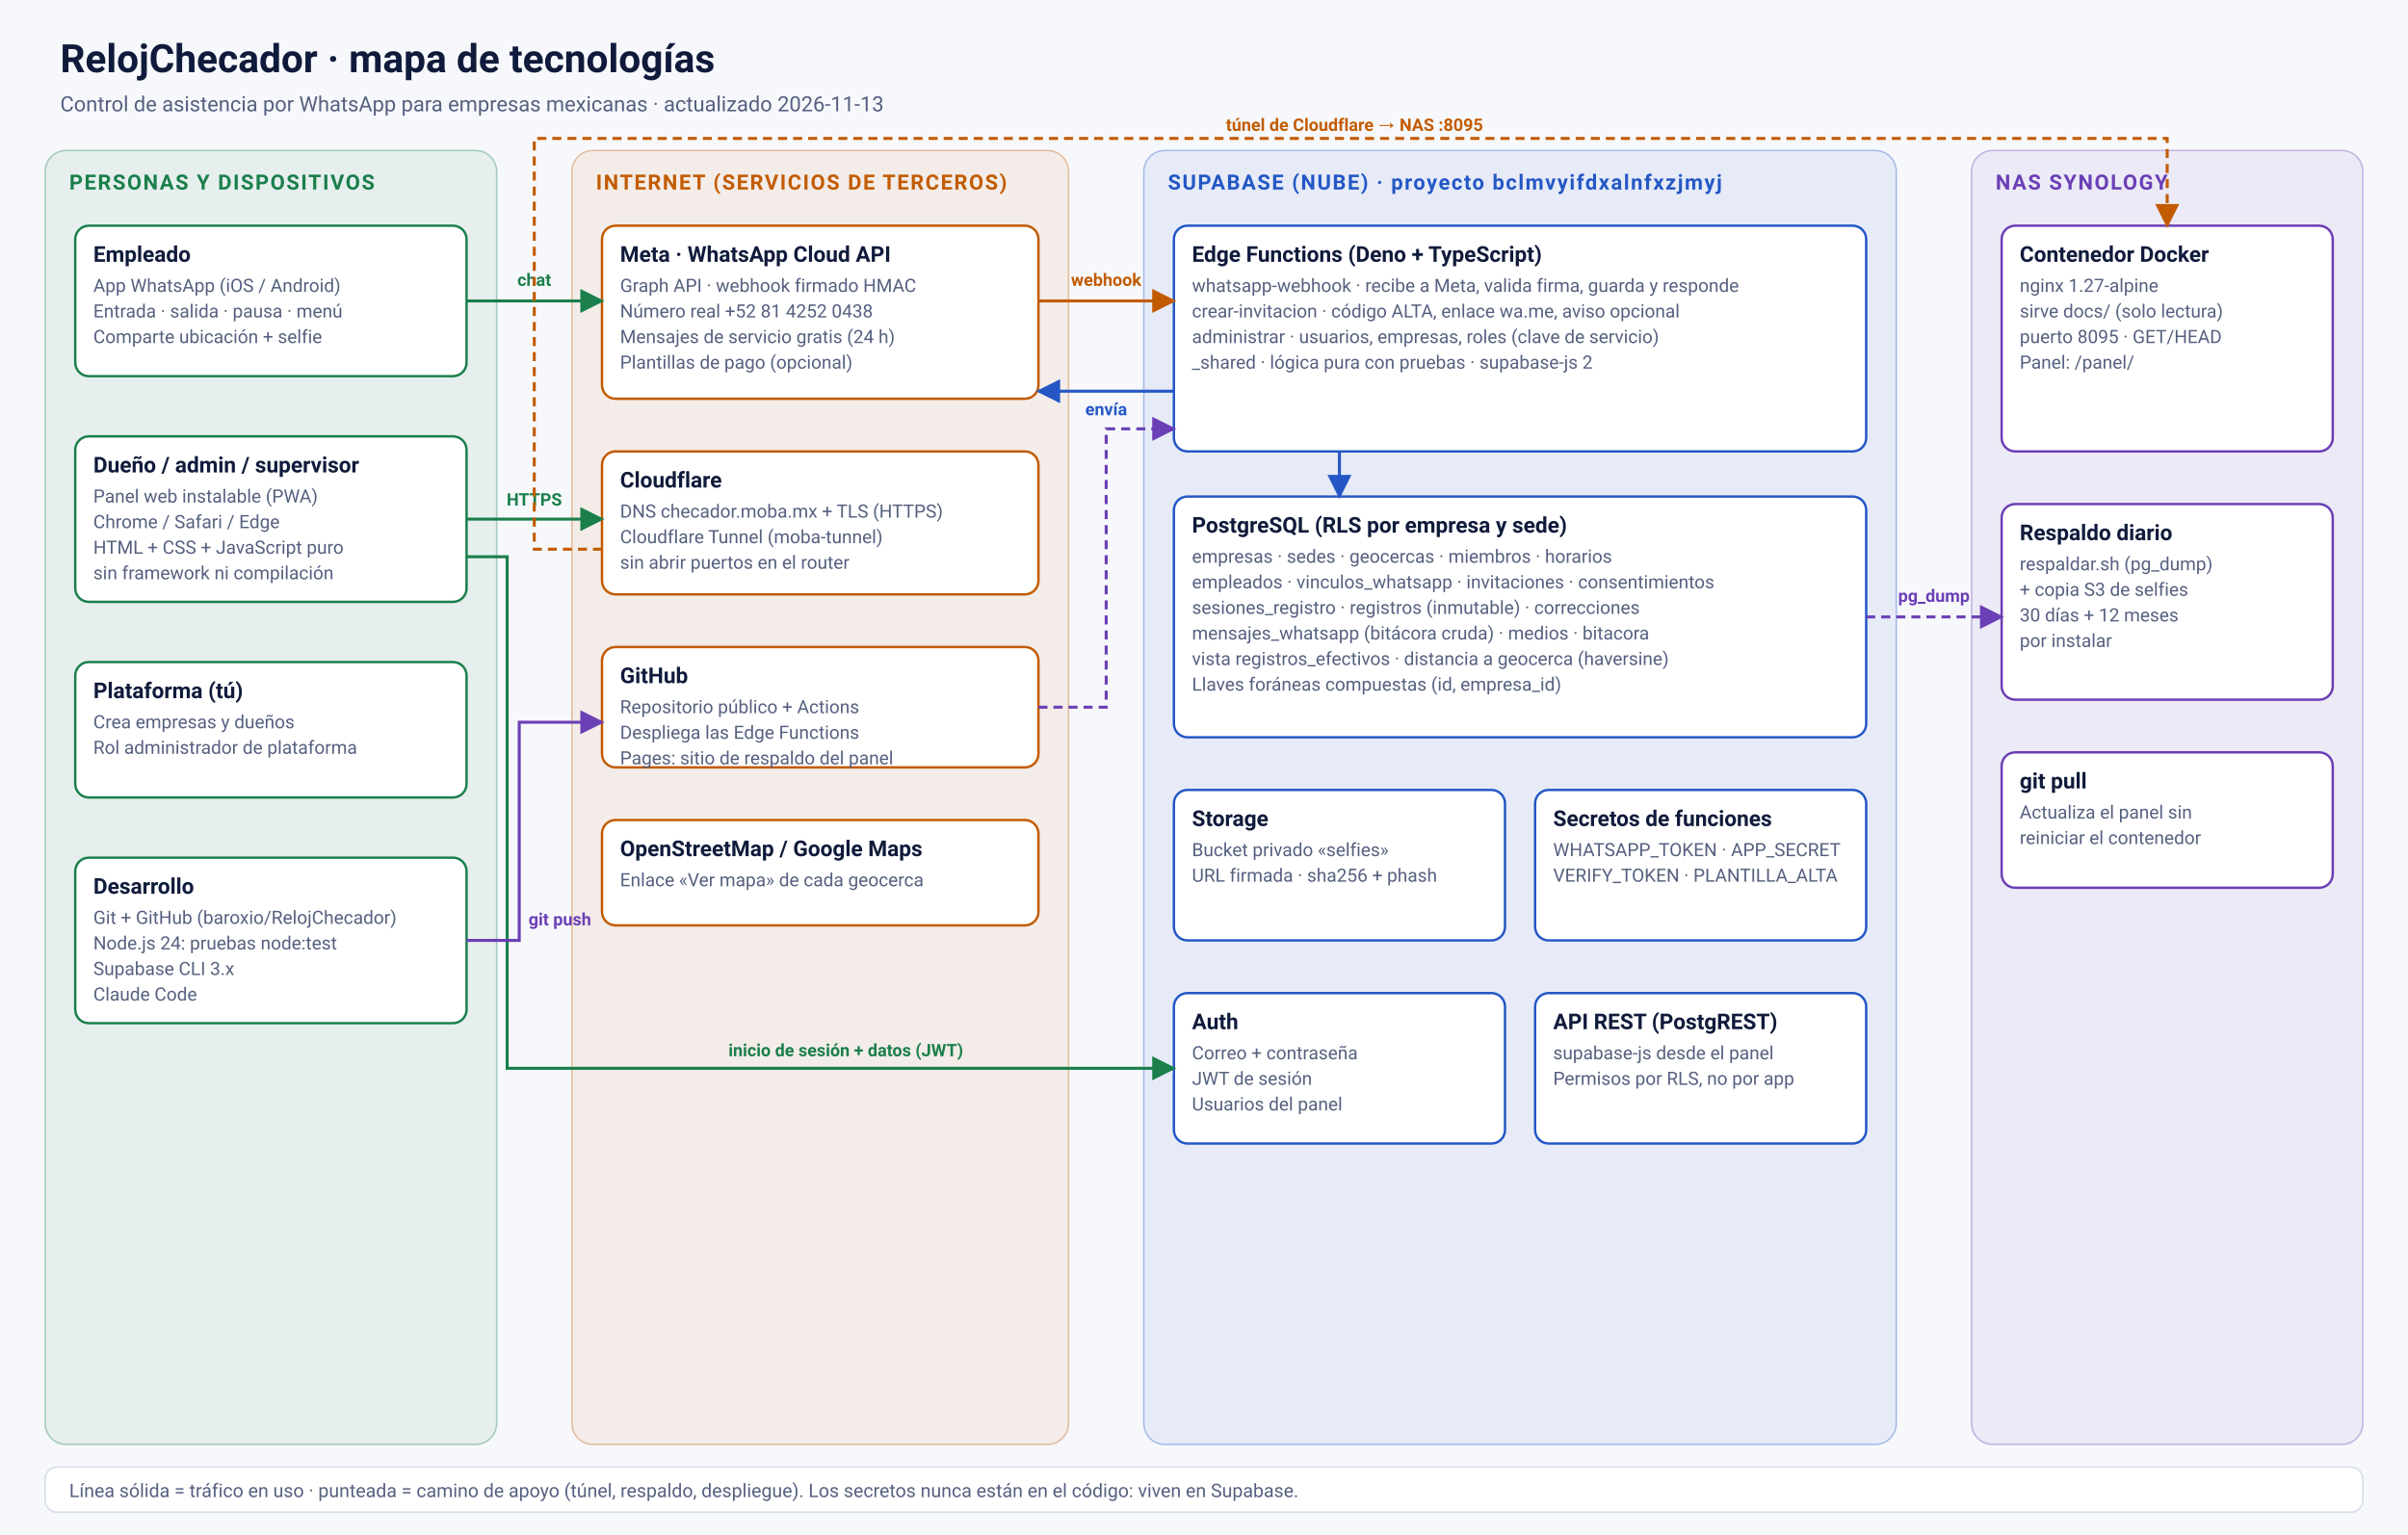
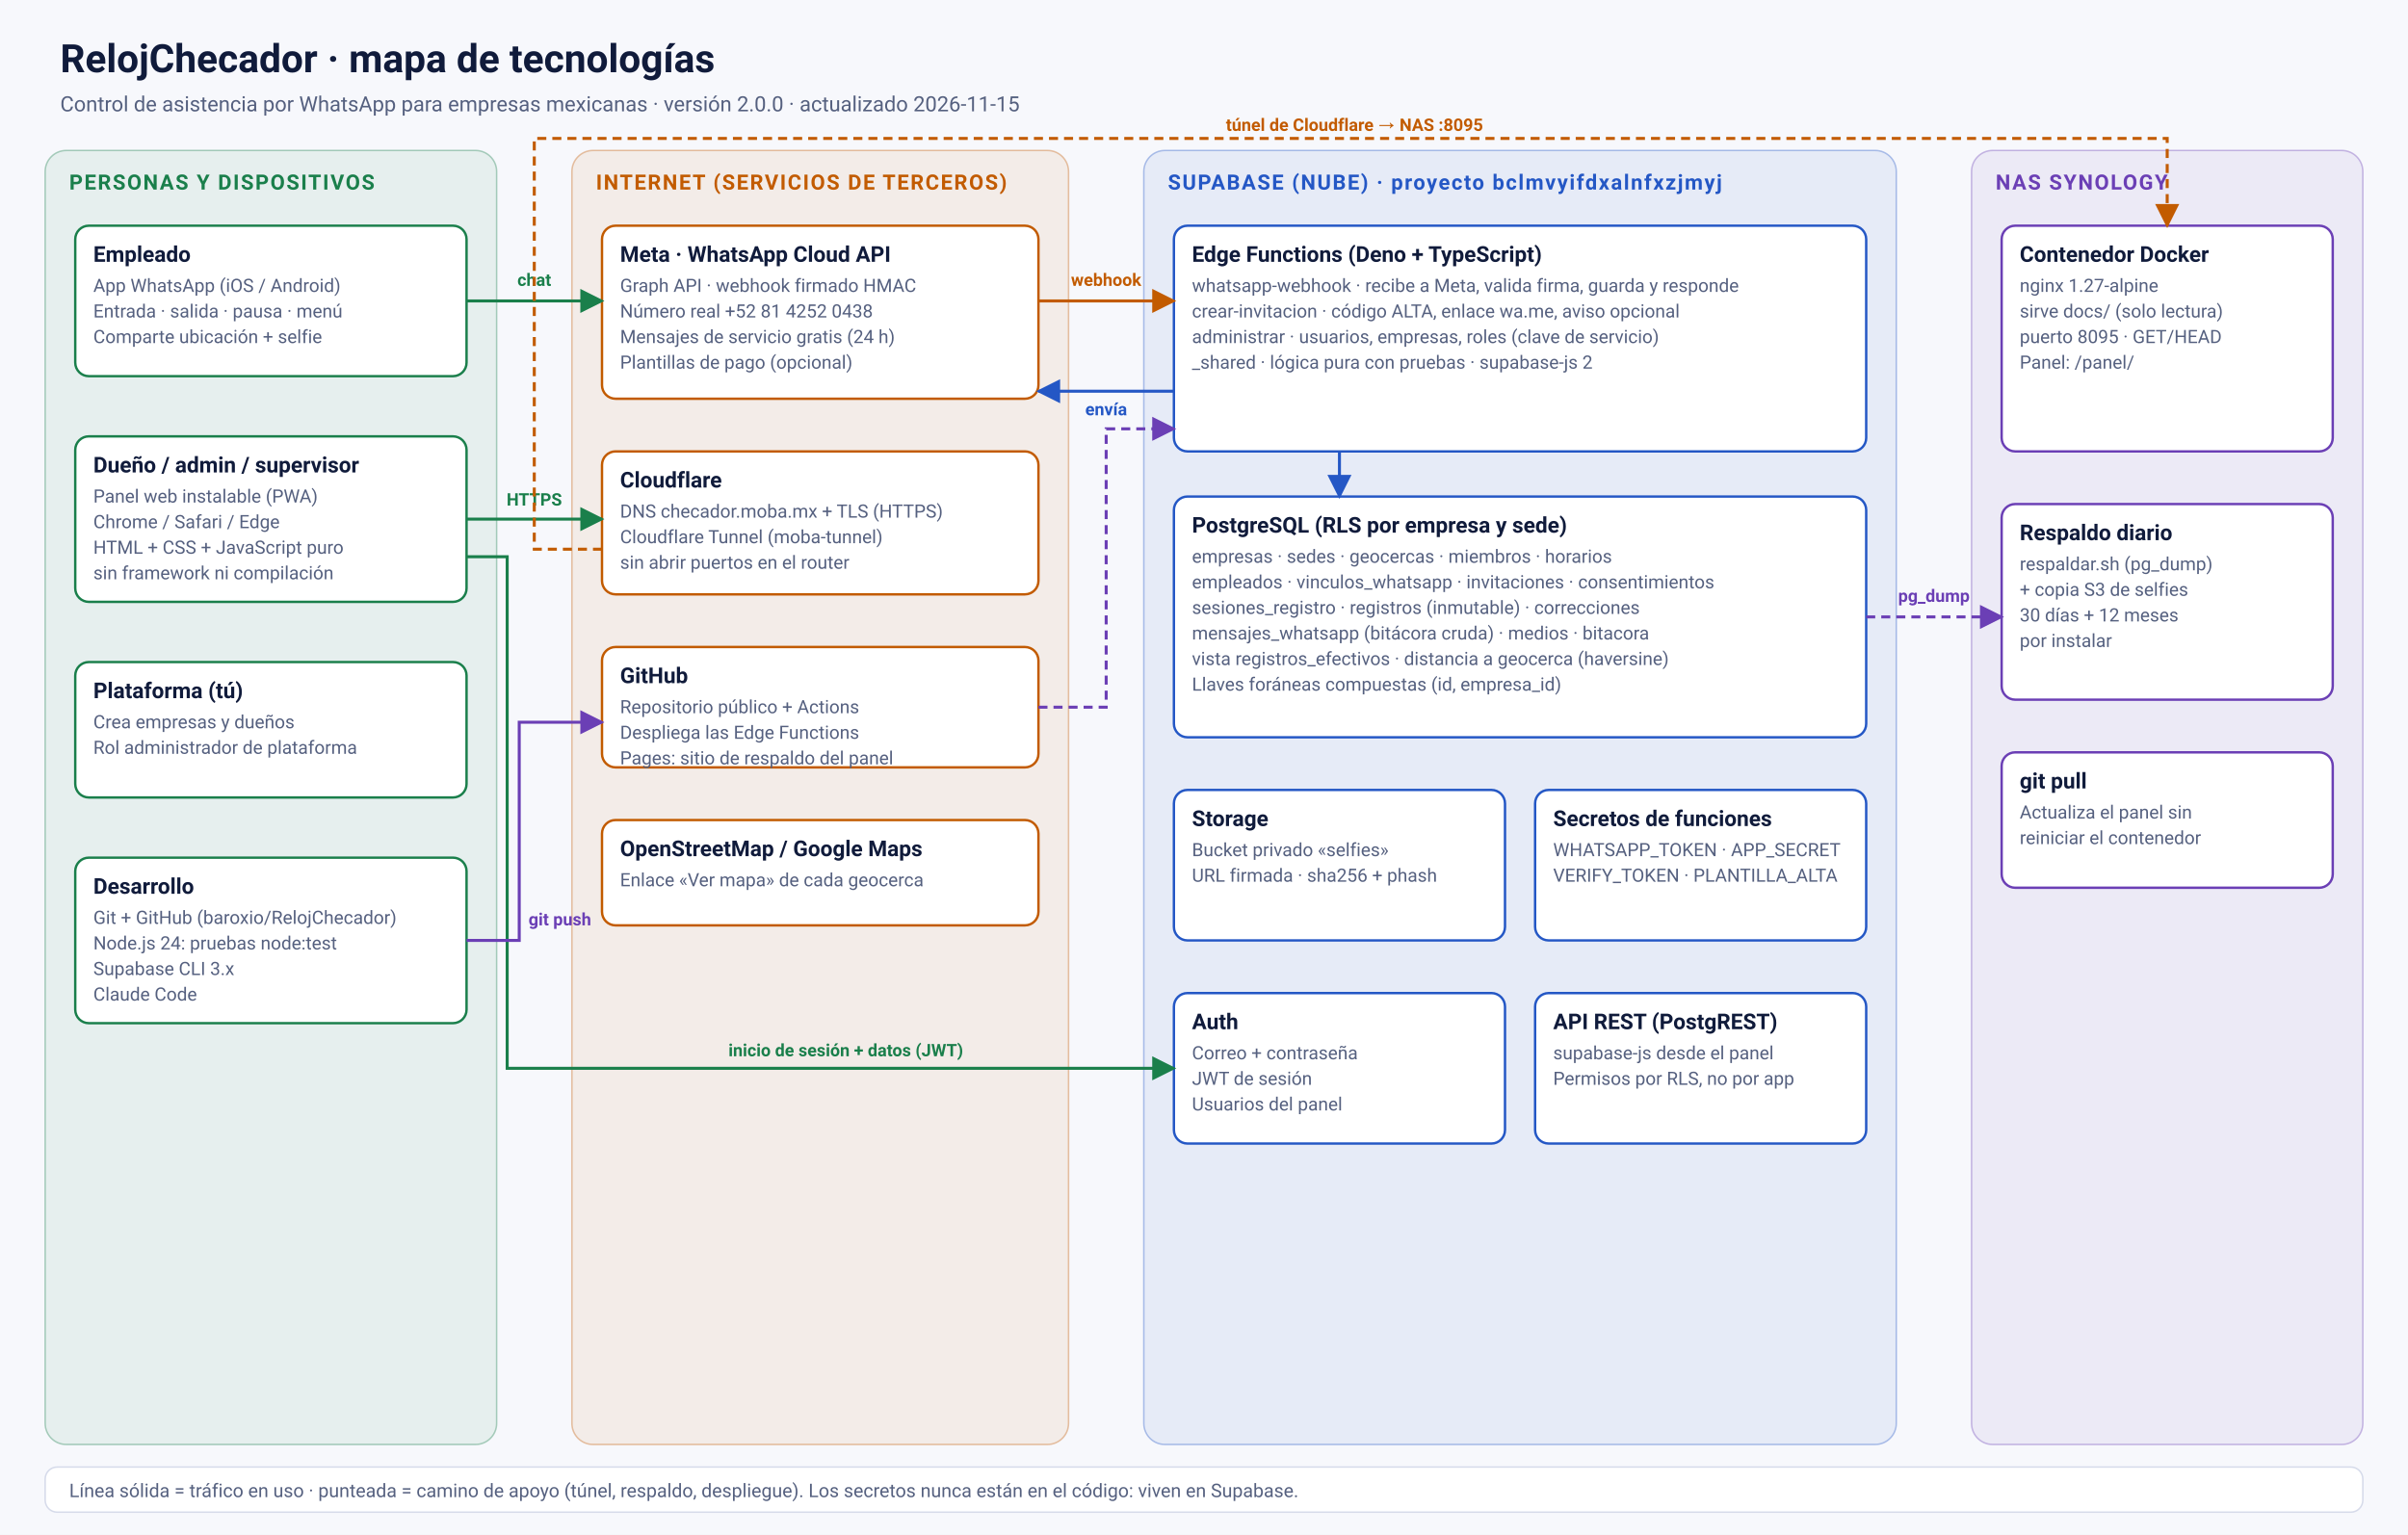
<svg xmlns="http://www.w3.org/2000/svg" viewBox="0 0 1600 1020" width="1600" height="1020" font-family="system-ui,-apple-system,Segoe UI,Roboto,Helvetica,Arial,sans-serif">
  <defs>
    <marker id="m1a7f4b" viewBox="0 0 10 10" refX="9" refY="5" markerWidth="8" markerHeight="8" orient="auto-start-reverse">
      <path d="M0,0 L10,5 L0,10 z" fill="#1a7f4b" />
    </marker>
    <marker id="m2457c5" viewBox="0 0 10 10" refX="9" refY="5" markerWidth="8" markerHeight="8" orient="auto-start-reverse">
      <path d="M0,0 L10,5 L0,10 z" fill="#2457c5" />
    </marker>
    <marker id="mc25b00" viewBox="0 0 10 10" refX="9" refY="5" markerWidth="8" markerHeight="8" orient="auto-start-reverse">
      <path d="M0,0 L10,5 L0,10 z" fill="#c25b00" />
    </marker>
    <marker id="m6b3fb5" viewBox="0 0 10 10" refX="9" refY="5" markerWidth="8" markerHeight="8" orient="auto-start-reverse">
      <path d="M0,0 L10,5 L0,10 z" fill="#6b3fb5" />
    </marker>
    <marker id="m6b7599" viewBox="0 0 10 10" refX="9" refY="5" markerWidth="8" markerHeight="8" orient="auto-start-reverse">
      <path d="M0,0 L10,5 L0,10 z" fill="#6b7599" />
    </marker>
  </defs>
  <rect width="1600" height="1020" fill="#f7f8fc" />
  <text x="40" y="48" font-size="26" font-weight="700" fill="#101b3b">RelojChecador · mapa de tecnologías</text>
-   <text x="40" y="74" font-size="14" fill="#55607f">Control de asistencia por WhatsApp para empresas mexicanas · actualizado 2026-11-13</text>
+   <text x="40" y="74" font-size="14" fill="#55607f">Control de asistencia por WhatsApp para empresas mexicanas · versión 2.0.0 · actualizado 2026-11-15</text>
  <rect x="30" y="100" width="300" height="860" rx="14" fill="#1a7f4b" fill-opacity="0.08" stroke="#1a7f4b" stroke-opacity="0.35" />
  <text x="46" y="126" font-size="14" font-weight="700" fill="#1a7f4b" letter-spacing="1">PERSONAS Y DISPOSITIVOS</text>
  <rect x="380" y="100" width="330" height="860" rx="14" fill="#c25b00" fill-opacity="0.08" stroke="#c25b00" stroke-opacity="0.35" />
  <text x="396" y="126" font-size="14" font-weight="700" fill="#c25b00" letter-spacing="1">INTERNET (SERVICIOS DE TERCEROS)</text>
  <rect x="760" y="100" width="500" height="860" rx="14" fill="#2457c5" fill-opacity="0.08" stroke="#2457c5" stroke-opacity="0.35" />
  <text x="776" y="126" font-size="14" font-weight="700" fill="#2457c5" letter-spacing="1">SUPABASE (NUBE) · proyecto bclmvyifdxalnfxzjmyj</text>
  <rect x="1310" y="100" width="260" height="860" rx="14" fill="#6b3fb5" fill-opacity="0.08" stroke="#6b3fb5" stroke-opacity="0.35" />
  <text x="1326" y="126" font-size="14" font-weight="700" fill="#6b3fb5" letter-spacing="1">NAS SYNOLOGY</text>
  <rect x="50" y="150" width="260" height="100" rx="9" fill="#fff" stroke="#1a7f4b" stroke-width="1.6" />
  <text x="62" y="174" font-size="14.5" font-weight="700" fill="#101b3b">Empleado</text>
  <text x="62" y="194" font-size="12.2" fill="#55607f">App WhatsApp (iOS / Android)</text>
  <text x="62" y="211" font-size="12.2" fill="#55607f">Entrada · salida · pausa · menú</text>
  <text x="62" y="228" font-size="12.2" fill="#55607f">Comparte ubicación + selfie</text>
  <rect x="50" y="290" width="260" height="110" rx="9" fill="#fff" stroke="#1a7f4b" stroke-width="1.6" />
  <text x="62" y="314" font-size="14.5" font-weight="700" fill="#101b3b">Dueño / admin / supervisor</text>
  <text x="62" y="334" font-size="12.2" fill="#55607f">Panel web instalable (PWA)</text>
  <text x="62" y="351" font-size="12.2" fill="#55607f">Chrome / Safari / Edge</text>
  <text x="62" y="368" font-size="12.2" fill="#55607f">HTML + CSS + JavaScript puro</text>
  <text x="62" y="385" font-size="12.2" fill="#55607f">sin framework ni compilación</text>
  <rect x="50" y="440" width="260" height="90" rx="9" fill="#fff" stroke="#1a7f4b" stroke-width="1.6" />
  <text x="62" y="464" font-size="14.5" font-weight="700" fill="#101b3b">Plataforma (tú)</text>
  <text x="62" y="484" font-size="12.2" fill="#55607f">Crea empresas y dueños</text>
  <text x="62" y="501" font-size="12.2" fill="#55607f">Rol administrador de plataforma</text>
  <rect x="50" y="570" width="260" height="110" rx="9" fill="#fff" stroke="#1a7f4b" stroke-width="1.6" />
  <text x="62" y="594" font-size="14.5" font-weight="700" fill="#101b3b">Desarrollo</text>
  <text x="62" y="614" font-size="12.2" fill="#55607f">Git + GitHub (baroxio/RelojChecador)</text>
  <text x="62" y="631" font-size="12.2" fill="#55607f">Node.js 24: pruebas node:test</text>
  <text x="62" y="648" font-size="12.2" fill="#55607f">Supabase CLI 3.x</text>
  <text x="62" y="665" font-size="12.2" fill="#55607f">Claude Code</text>
  <rect x="400" y="150" width="290" height="115" rx="9" fill="#fff" stroke="#c25b00" stroke-width="1.6" />
  <text x="412" y="174" font-size="14.5" font-weight="700" fill="#101b3b">Meta · WhatsApp Cloud API</text>
  <text x="412" y="194" font-size="12.2" fill="#55607f">Graph API · webhook firmado HMAC</text>
  <text x="412" y="211" font-size="12.2" fill="#55607f">Número real +52 81 4252 0438</text>
  <text x="412" y="228" font-size="12.2" fill="#55607f">Mensajes de servicio gratis (24 h)</text>
  <text x="412" y="245" font-size="12.2" fill="#55607f">Plantillas de pago (opcional)</text>
  <rect x="400" y="300" width="290" height="95" rx="9" fill="#fff" stroke="#c25b00" stroke-width="1.6" />
  <text x="412" y="324" font-size="14.5" font-weight="700" fill="#101b3b">Cloudflare</text>
  <text x="412" y="344" font-size="12.2" fill="#55607f">DNS checador.moba.mx + TLS (HTTPS)</text>
  <text x="412" y="361" font-size="12.2" fill="#55607f">Cloudflare Tunnel (moba-tunnel)</text>
  <text x="412" y="378" font-size="12.2" fill="#55607f">sin abrir puertos en el router</text>
  <rect x="400" y="430" width="290" height="80" rx="9" fill="#fff" stroke="#c25b00" stroke-width="1.6" />
  <text x="412" y="454" font-size="14.5" font-weight="700" fill="#101b3b">GitHub</text>
  <text x="412" y="474" font-size="12.2" fill="#55607f">Repositorio público + Actions</text>
  <text x="412" y="491" font-size="12.2" fill="#55607f">Despliega las Edge Functions</text>
  <text x="412" y="508" font-size="12.2" fill="#55607f">Pages: sitio de respaldo del panel</text>
  <rect x="400" y="545" width="290" height="70" rx="9" fill="#fff" stroke="#c25b00" stroke-width="1.6" />
  <text x="412" y="569" font-size="14.5" font-weight="700" fill="#101b3b">OpenStreetMap / Google Maps</text>
  <text x="412" y="589" font-size="12.2" fill="#55607f">Enlace «Ver mapa» de cada geocerca</text>
  <rect x="780" y="150" width="460" height="150" rx="9" fill="#fff" stroke="#2457c5" stroke-width="1.6" />
  <text x="792" y="174" font-size="14.5" font-weight="700" fill="#101b3b">Edge Functions (Deno + TypeScript)</text>
  <text x="792" y="194" font-size="12.2" fill="#55607f">whatsapp-webhook  · recibe a Meta, valida firma, guarda y responde</text>
  <text x="792" y="211" font-size="12.2" fill="#55607f">crear-invitacion  · código ALTA, enlace wa.me, aviso opcional</text>
  <text x="792" y="228" font-size="12.2" fill="#55607f">administrar  · usuarios, empresas, roles (clave de servicio)</text>
  <text x="792" y="245" font-size="12.2" fill="#55607f">_shared  · lógica pura con pruebas · supabase-js 2</text>
  <rect x="1330" y="150" width="220" height="150" rx="9" fill="#fff" stroke="#6b3fb5" stroke-width="1.6" />
  <text x="1342" y="174" font-size="14.5" font-weight="700" fill="#101b3b">Contenedor Docker</text>
  <text x="1342" y="194" font-size="12.2" fill="#55607f">nginx 1.27-alpine</text>
  <text x="1342" y="211" font-size="12.2" fill="#55607f">sirve docs/ (solo lectura)</text>
  <text x="1342" y="228" font-size="12.2" fill="#55607f">puerto 8095 · GET/HEAD</text>
  <text x="1342" y="245" font-size="12.2" fill="#55607f">Panel: /panel/</text>
  <rect x="1330" y="335" width="220" height="130" rx="9" fill="#fff" stroke="#6b3fb5" stroke-width="1.6" />
  <text x="1342" y="359" font-size="14.5" font-weight="700" fill="#101b3b">Respaldo diario</text>
  <text x="1342" y="379" font-size="12.2" fill="#55607f">respaldar.sh (pg_dump)</text>
  <text x="1342" y="396" font-size="12.2" fill="#55607f">+ copia S3 de selfies</text>
  <text x="1342" y="413" font-size="12.2" fill="#55607f">30 días + 12 meses</text>
  <text x="1342" y="430" font-size="12.2" fill="#55607f">por instalar</text>
  <rect x="1330" y="500" width="220" height="90" rx="9" fill="#fff" stroke="#6b3fb5" stroke-width="1.6" />
  <text x="1342" y="524" font-size="14.5" font-weight="700" fill="#101b3b">git pull</text>
  <text x="1342" y="544" font-size="12.2" fill="#55607f">Actualiza el panel sin</text>
  <text x="1342" y="561" font-size="12.2" fill="#55607f">reiniciar el contenedor</text>
  <rect x="780" y="330" width="460" height="160" rx="9" fill="#fff" stroke="#2457c5" stroke-width="1.6" />
  <text x="792" y="354" font-size="14.5" font-weight="700" fill="#101b3b">PostgreSQL (RLS por empresa y sede)</text>
  <text x="792" y="374" font-size="12.2" fill="#55607f">empresas · sedes · geocercas · miembros · horarios</text>
  <text x="792" y="391" font-size="12.2" fill="#55607f">empleados · vinculos_whatsapp · invitaciones · consentimientos</text>
  <text x="792" y="408" font-size="12.2" fill="#55607f">sesiones_registro · registros (inmutable) · correcciones</text>
  <text x="792" y="425" font-size="12.2" fill="#55607f">mensajes_whatsapp (bitácora cruda) · medios · bitacora</text>
  <text x="792" y="442" font-size="12.2" fill="#55607f">vista registros_efectivos · distancia a geocerca (haversine)</text>
  <text x="792" y="459" font-size="12.2" fill="#55607f">Llaves foráneas compuestas (id, empresa_id)</text>
  <rect x="780" y="525" width="220" height="100" rx="9" fill="#fff" stroke="#2457c5" stroke-width="1.6" />
  <text x="792" y="549" font-size="14.5" font-weight="700" fill="#101b3b">Storage</text>
  <text x="792" y="569" font-size="12.2" fill="#55607f">Bucket privado «selfies»</text>
  <text x="792" y="586" font-size="12.2" fill="#55607f">URL firmada · sha256 + phash</text>
  <rect x="1020" y="525" width="220" height="100" rx="9" fill="#fff" stroke="#2457c5" stroke-width="1.6" />
  <text x="1032" y="549" font-size="14.5" font-weight="700" fill="#101b3b">Secretos de funciones</text>
  <text x="1032" y="569" font-size="12.2" fill="#55607f">WHATSAPP_TOKEN · APP_SECRET</text>
  <text x="1032" y="586" font-size="12.2" fill="#55607f">VERIFY_TOKEN · PLANTILLA_ALTA</text>
  <rect x="780" y="660" width="220" height="100" rx="9" fill="#fff" stroke="#2457c5" stroke-width="1.6" />
  <text x="792" y="684" font-size="14.5" font-weight="700" fill="#101b3b">Auth</text>
  <text x="792" y="704" font-size="12.2" fill="#55607f">Correo + contraseña</text>
  <text x="792" y="721" font-size="12.2" fill="#55607f">JWT de sesión</text>
  <text x="792" y="738" font-size="12.2" fill="#55607f">Usuarios del panel</text>
  <rect x="1020" y="660" width="220" height="100" rx="9" fill="#fff" stroke="#2457c5" stroke-width="1.6" />
  <text x="1032" y="684" font-size="14.5" font-weight="700" fill="#101b3b">API REST (PostgREST)</text>
  <text x="1032" y="704" font-size="12.2" fill="#55607f">supabase-js desde el panel</text>
  <text x="1032" y="721" font-size="12.2" fill="#55607f">Permisos por RLS, no por app</text>
  <path d="M310,200 H400" stroke="#1a7f4b" stroke-width="2" fill="none" marker-end="url(#m1a7f4b)" />
  <text x="355" y="190" font-size="11.5" fill="#1a7f4b" text-anchor="middle" font-weight="600">chat</text>
  <path d="M690,200 H780" stroke="#c25b00" stroke-width="2" fill="none" marker-end="url(#mc25b00)" />
  <text x="735" y="190" font-size="11.5" fill="#c25b00" text-anchor="middle" font-weight="600">webhook</text>
  <path d="M780,260 H690" stroke="#2457c5" stroke-width="2" fill="none" marker-end="url(#m2457c5)" />
  <text x="735" y="276" font-size="11.5" fill="#2457c5" text-anchor="middle" font-weight="600">envía</text>
  <path d="M310,345 H400" stroke="#1a7f4b" stroke-width="2" fill="none" marker-end="url(#m1a7f4b)" />
  <text x="355" y="336" font-size="11.5" fill="#1a7f4b" text-anchor="middle" font-weight="600">HTTPS</text>
  <path d="M400,365 H355 V92 H1440 V150" stroke="#c25b00" stroke-width="2" fill="none" stroke-dasharray="6 4" marker-end="url(#mc25b00)" />
  <text x="900" y="87" font-size="11.5" fill="#c25b00" text-anchor="middle" font-weight="600">túnel de Cloudflare → NAS :8095</text>
  <path d="M310,370 H337 V710 H780" stroke="#1a7f4b" stroke-width="2" fill="none" marker-end="url(#m1a7f4b)" />
  <text x="562" y="702" font-size="11.5" fill="#1a7f4b" text-anchor="middle" font-weight="600">inicio de sesión + datos (JWT)</text>
  <path d="M890,300 V330" stroke="#2457c5" stroke-width="2" fill="none" marker-end="url(#m2457c5)" />
  <path d="M1240,410 H1330" stroke="#6b3fb5" stroke-width="2" fill="none" stroke-dasharray="6 4" marker-end="url(#m6b3fb5)" />
  <text x="1285" y="400" font-size="11.5" fill="#6b3fb5" text-anchor="middle" font-weight="600">pg_dump</text>
  <path d="M310,625 H345 V480 H400" stroke="#6b3fb5" stroke-width="2" fill="none" marker-end="url(#m6b3fb5)" />
  <text x="372" y="615" font-size="11.5" fill="#6b3fb5" text-anchor="middle" font-weight="600">git push</text>
  <path d="M690,470 H735 V285 H780" stroke="#6b3fb5" stroke-width="2" fill="none" stroke-dasharray="6 4" marker-end="url(#m6b3fb5)" />
  <rect x="30" y="975" width="1540" height="30" rx="8" fill="#fff" stroke="#d6dbea" />
  <text x="46" y="995" font-size="12.5" fill="#55607f">Línea sólida = tráfico en uso · punteada = camino de apoyo (túnel, respaldo, despliegue). Los secretos nunca están en el código: viven en Supabase.</text>
</svg>
